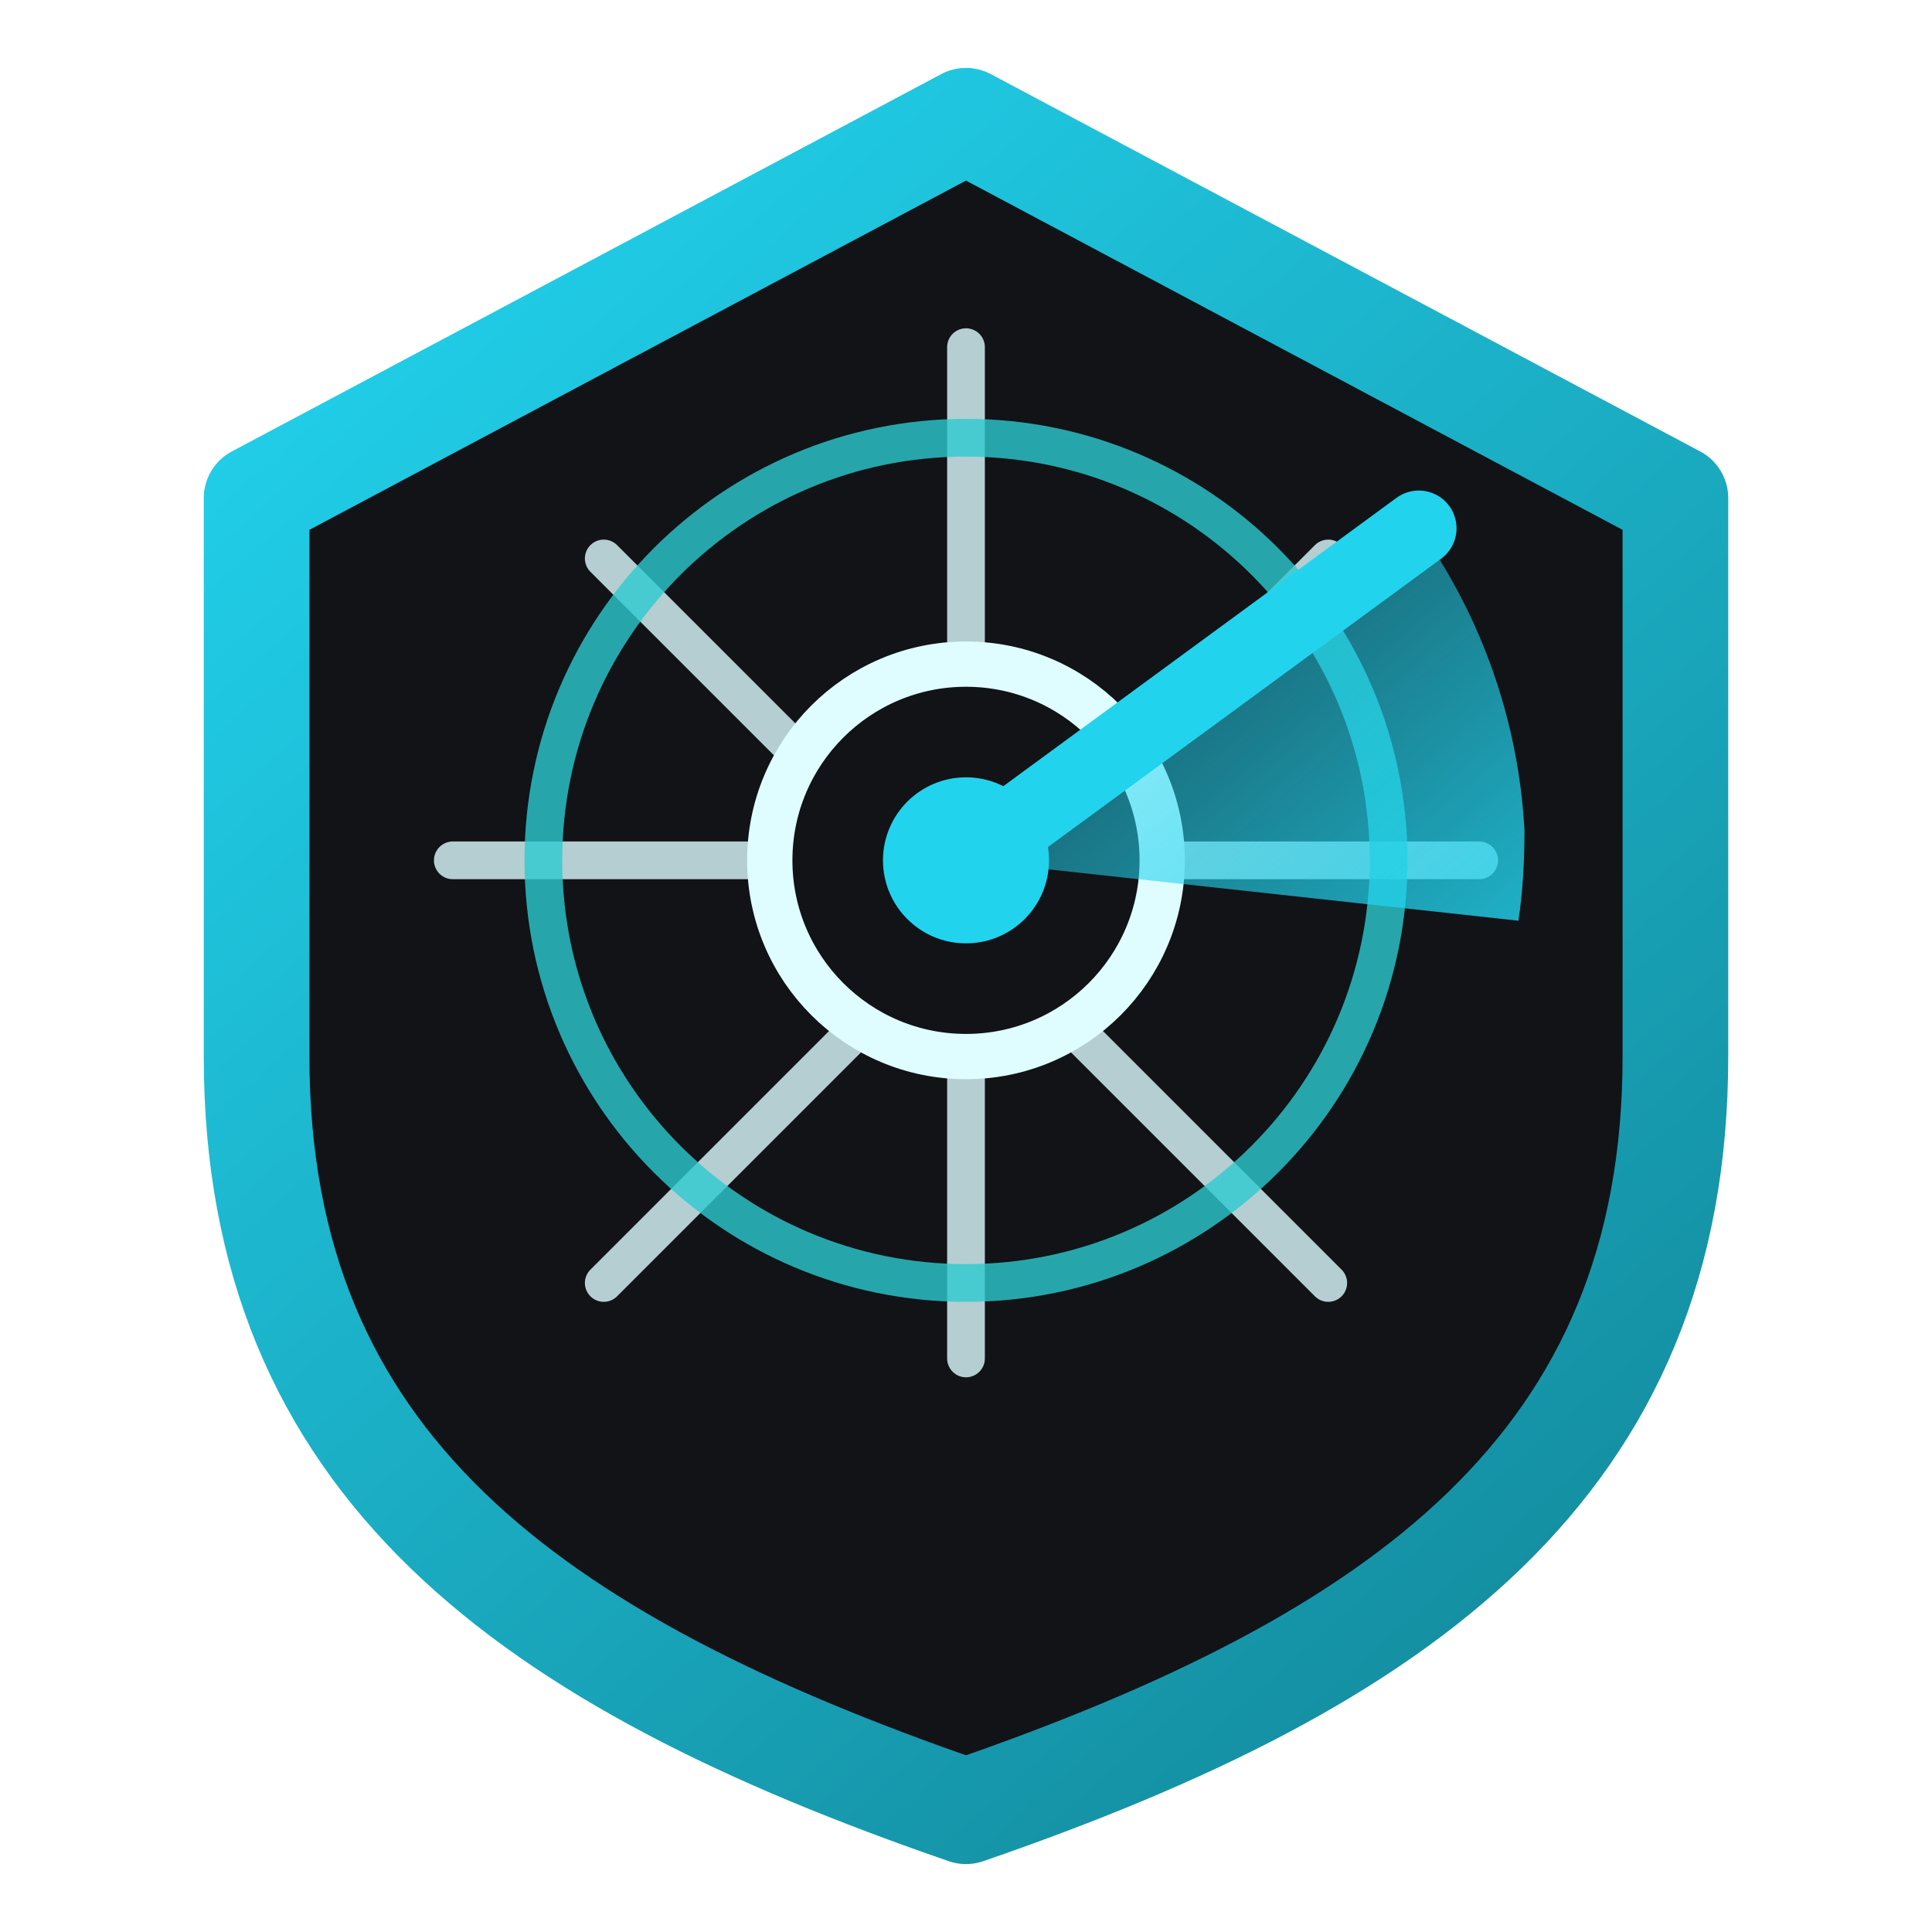
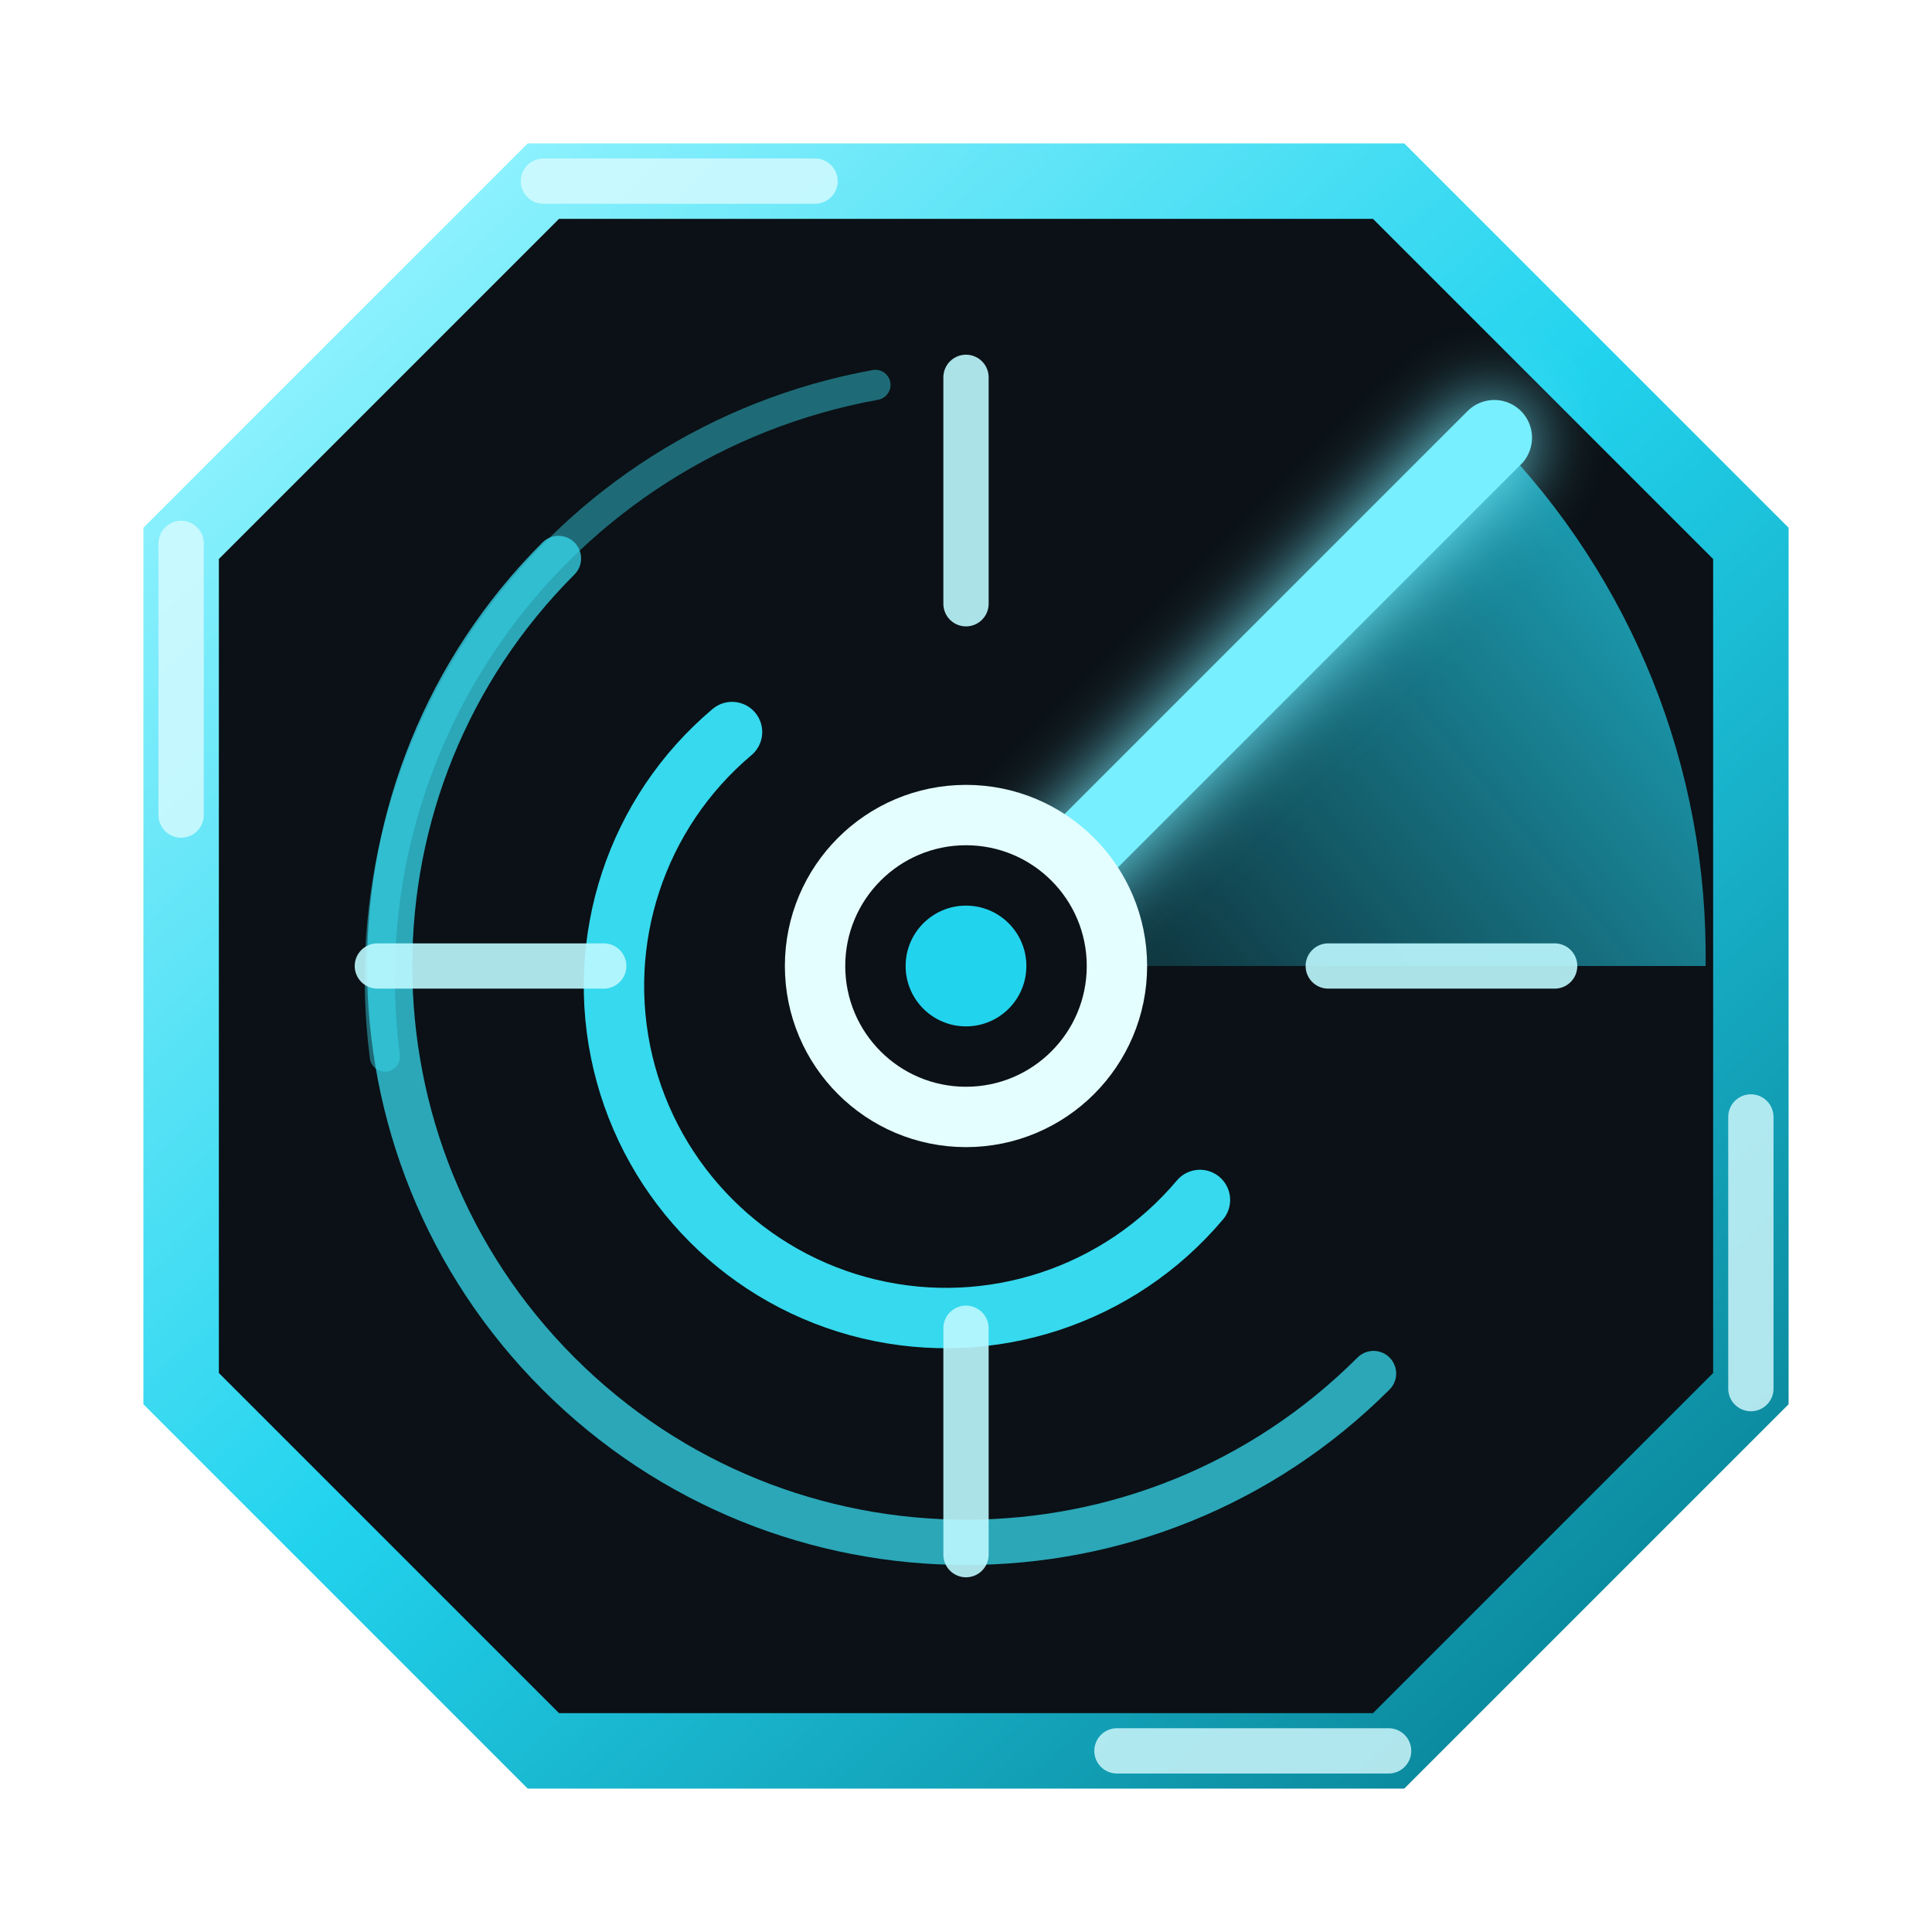
<svg xmlns="http://www.w3.org/2000/svg" viewBox="0 0 128 128" role="img" aria-labelledby="logoTitle logoDesc">
  <defs>
-     <linearGradient id="shield" x1="18" y1="12" x2="110" y2="116" gradientUnits="userSpaceOnUse">
-       <stop stop-color="#22d3ee" />
-       <stop offset="1" stop-color="#13889a" />
+     <linearGradient id="frame" x1="18" y1="14" x2="112" y2="116" gradientUnits="userSpaceOnUse">
+       <stop stop-color="#9af5ff" />
+       <stop offset=".48" stop-color="#22d3ee" />
+       <stop offset="1" stop-color="#087e91" />
    </linearGradient>
-     <linearGradient id="sweep" x1="64" y1="20" x2="100" y2="62" gradientUnits="userSpaceOnUse">
-       <stop stop-color="#22d3ee" stop-opacity=".12" />
-       <stop offset="1" stop-color="#22d3ee" stop-opacity=".82" />
+     <linearGradient id="beam" x1="61" y1="65" x2="103" y2="30" gradientUnits="userSpaceOnUse">
+       <stop stop-color="#22d3ee" stop-opacity=".04" />
+       <stop offset="1" stop-color="#22d3ee" stop-opacity=".72" />
    </linearGradient>
+     <filter id="glow" x="-30%" y="-30%" width="160%" height="160%">
+       <feGaussianBlur stdDeviation="2.4" result="blur" />
+       <feMerge>
+         <feMergeNode in="blur" />
+         <feMergeNode in="SourceGraphic" />
+       </feMerge>
+     </filter>
  </defs>
-   <path d="M64 8 111 33v37c0 27-18 40-47 50C35 110 17 97 17 70V33L64 8Z" fill="#111317" stroke="url(#shield)" stroke-width="7" stroke-linejoin="round" />
-   <path d="M64 23v67M30 57h68M40 37l48 48M88 37 40 85" stroke="#dffcff" stroke-width="2.5" stroke-linecap="round" opacity=".8" />
-   <circle cx="64" cy="57" r="28" fill="none" stroke="#2ccbd0" stroke-width="2.5" opacity=".8" />
-   <circle cx="64" cy="57" r="13" fill="#111317" stroke="#dffcff" stroke-width="3" />
-   <path d="M64 57 94 35a38 38 0 0 1 7 20c0 2-.1 4-.4 6L64 57Z" fill="url(#sweep)" />
-   <path d="M64 57 94 35" stroke="#22d3ee" stroke-width="5" stroke-linecap="round" />
-   <circle cx="64" cy="57" r="5.5" fill="#22d3ee" />
+   <path d="M36 12h56l24 24v56l-24 24H36L12 92V36L36 12Z" fill="#0b1116" stroke="url(#frame)" stroke-width="5" />
+   <path d="M36 12h18M12 36v18M92 116H74M116 92V74" fill="none" stroke="#d8fbff" stroke-width="3" stroke-linecap="round" opacity=".8" />
+   <path d="M64 64 99 29a49 49 0 0 1 14 35H64Z" fill="url(#beam)" />
+   <g fill="none" stroke="#36d9ed" stroke-linecap="round">
+     <path d="M48.5 48.5a22 22 0 1 0 31 31" stroke-width="4" />
+     <path d="M37 37a38 38 0 1 0 54 54" stroke-width="3" opacity=".75" />
+     <path d="M25.5 70A40 40 0 0 1 58 25.5" stroke-width="2" opacity=".45" />
+   </g>
+   <path d="M64 25v15M64 88v15M25 64h15M88 64h15" stroke="#bdf8ff" stroke-width="3" stroke-linecap="round" opacity=".9" />
+   <path d="M64 64 99 29" stroke="#77efff" stroke-width="5" stroke-linecap="round" filter="url(#glow)" />
+   <circle cx="64" cy="64" r="10" fill="#0b1116" stroke="#e4fdff" stroke-width="4" />
+   <circle cx="64" cy="64" r="4" fill="#22d3ee" />
</svg>
